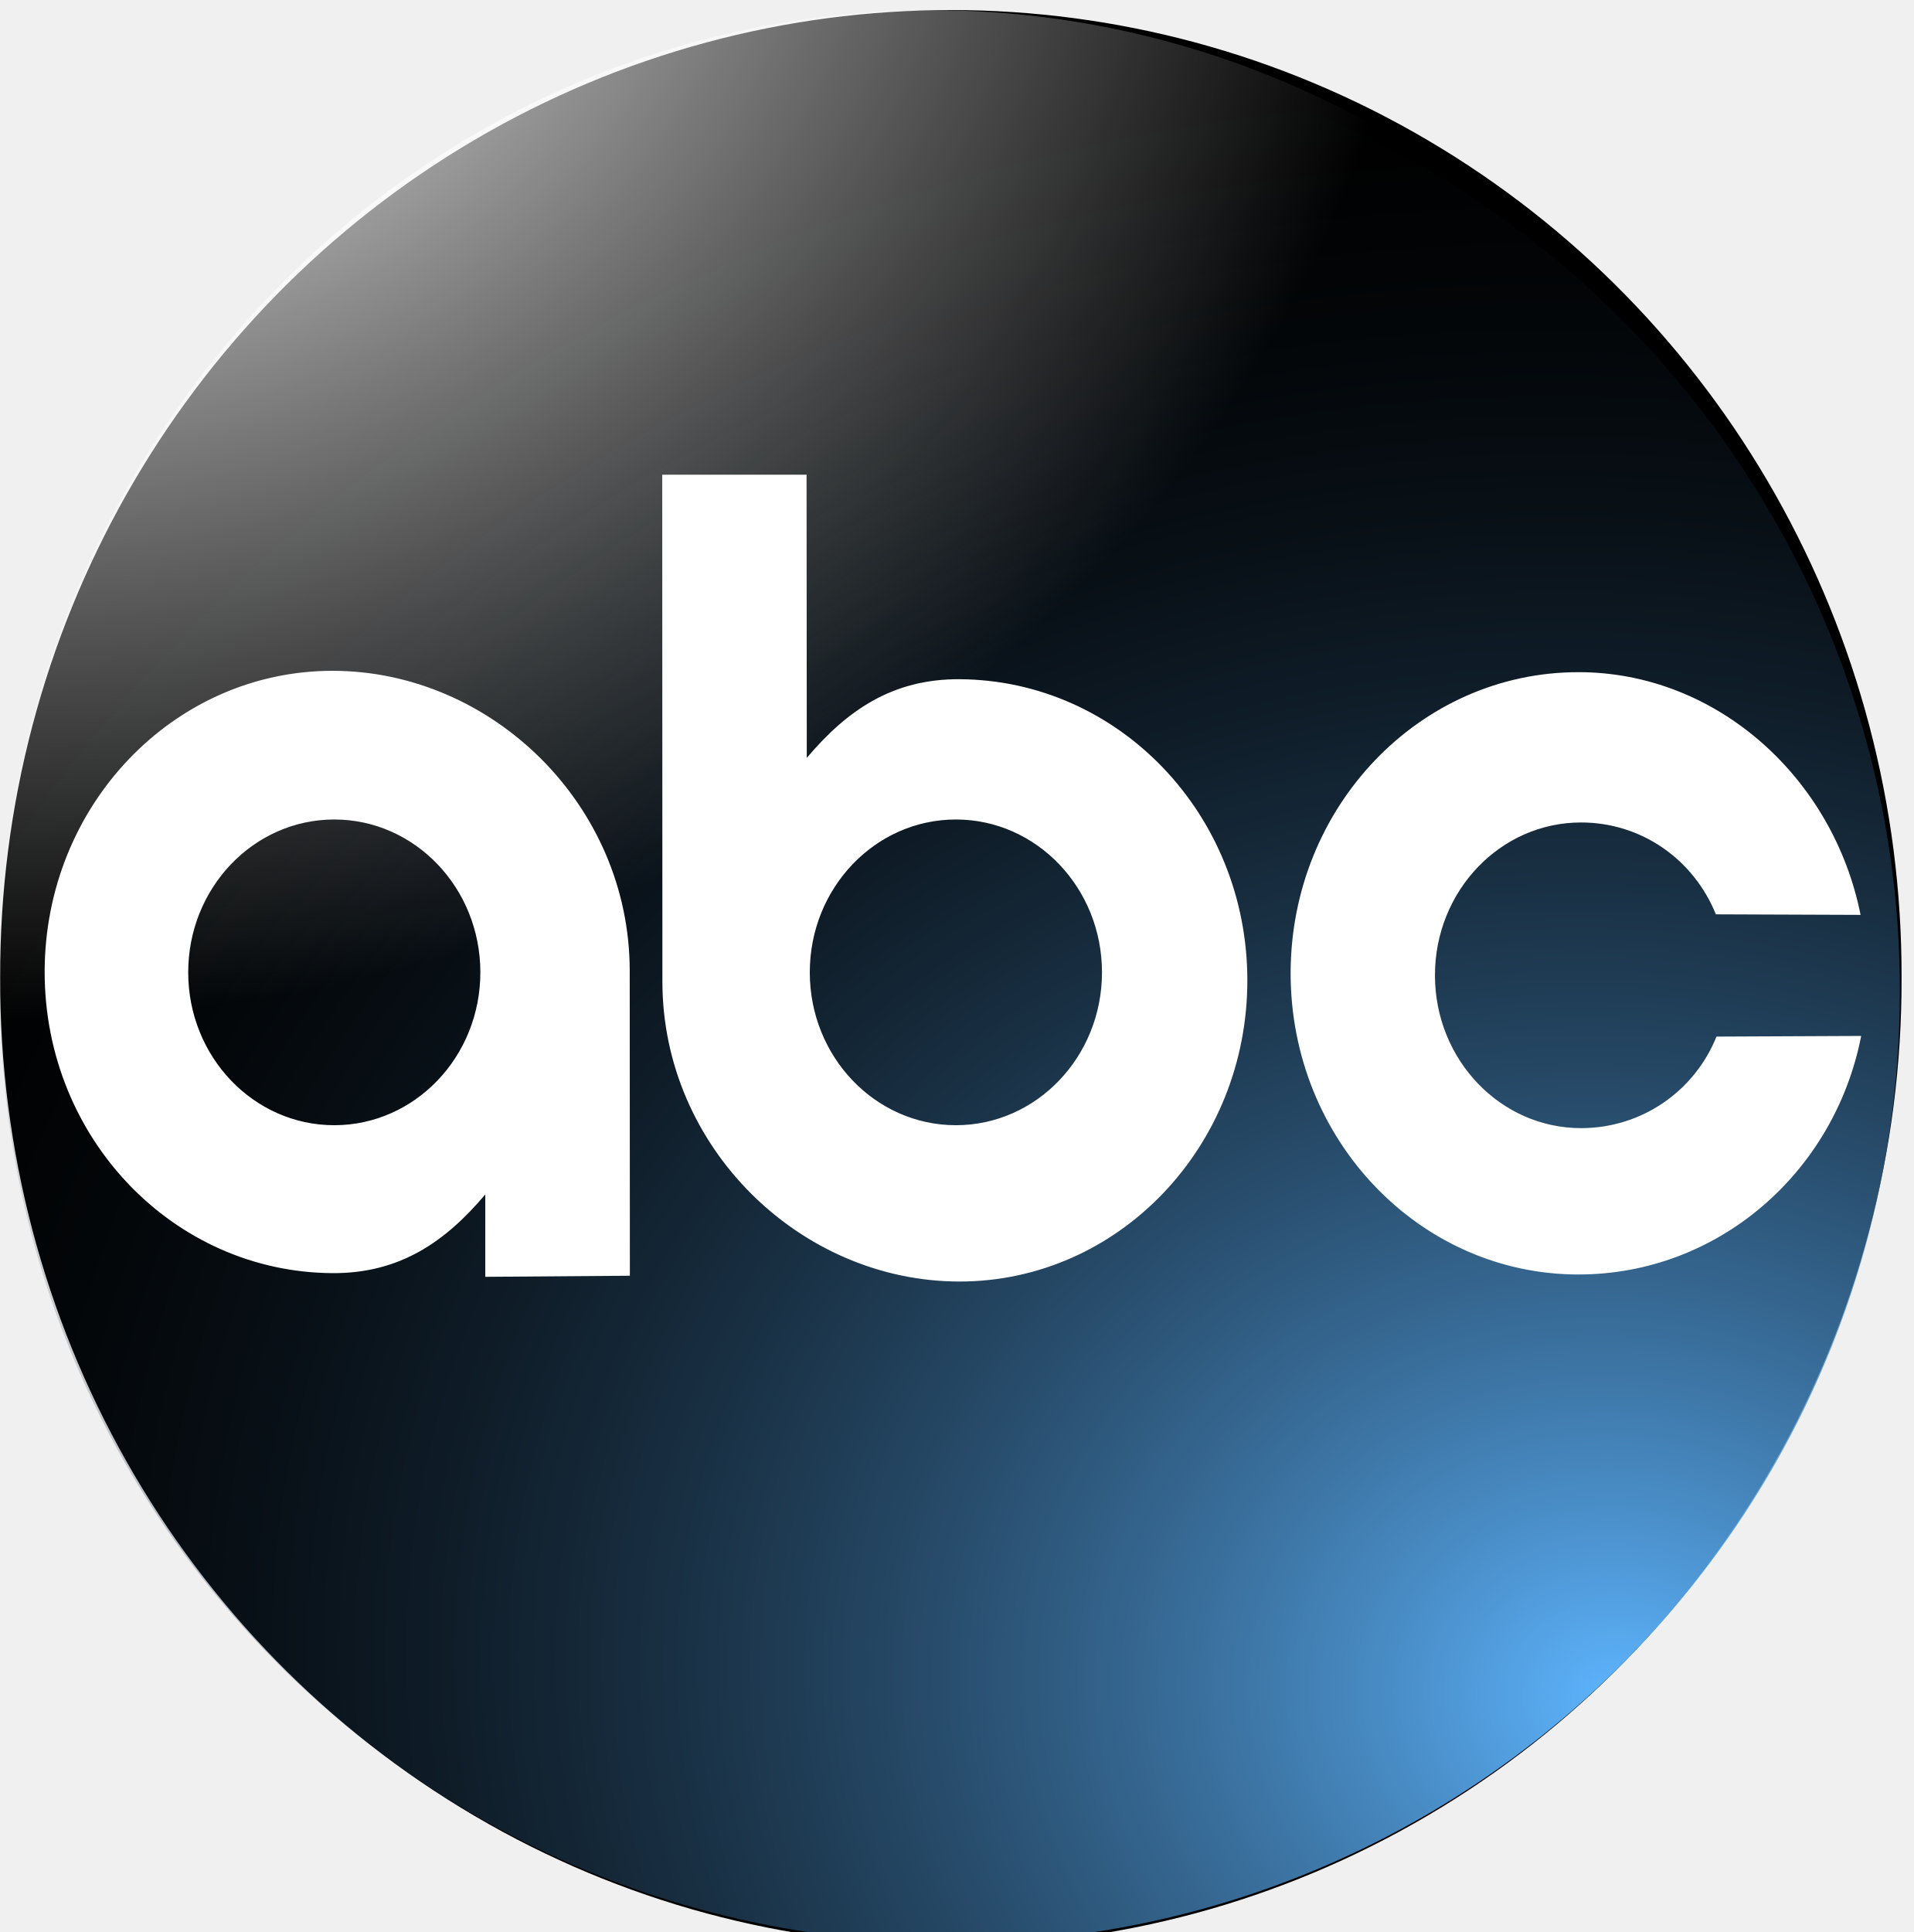
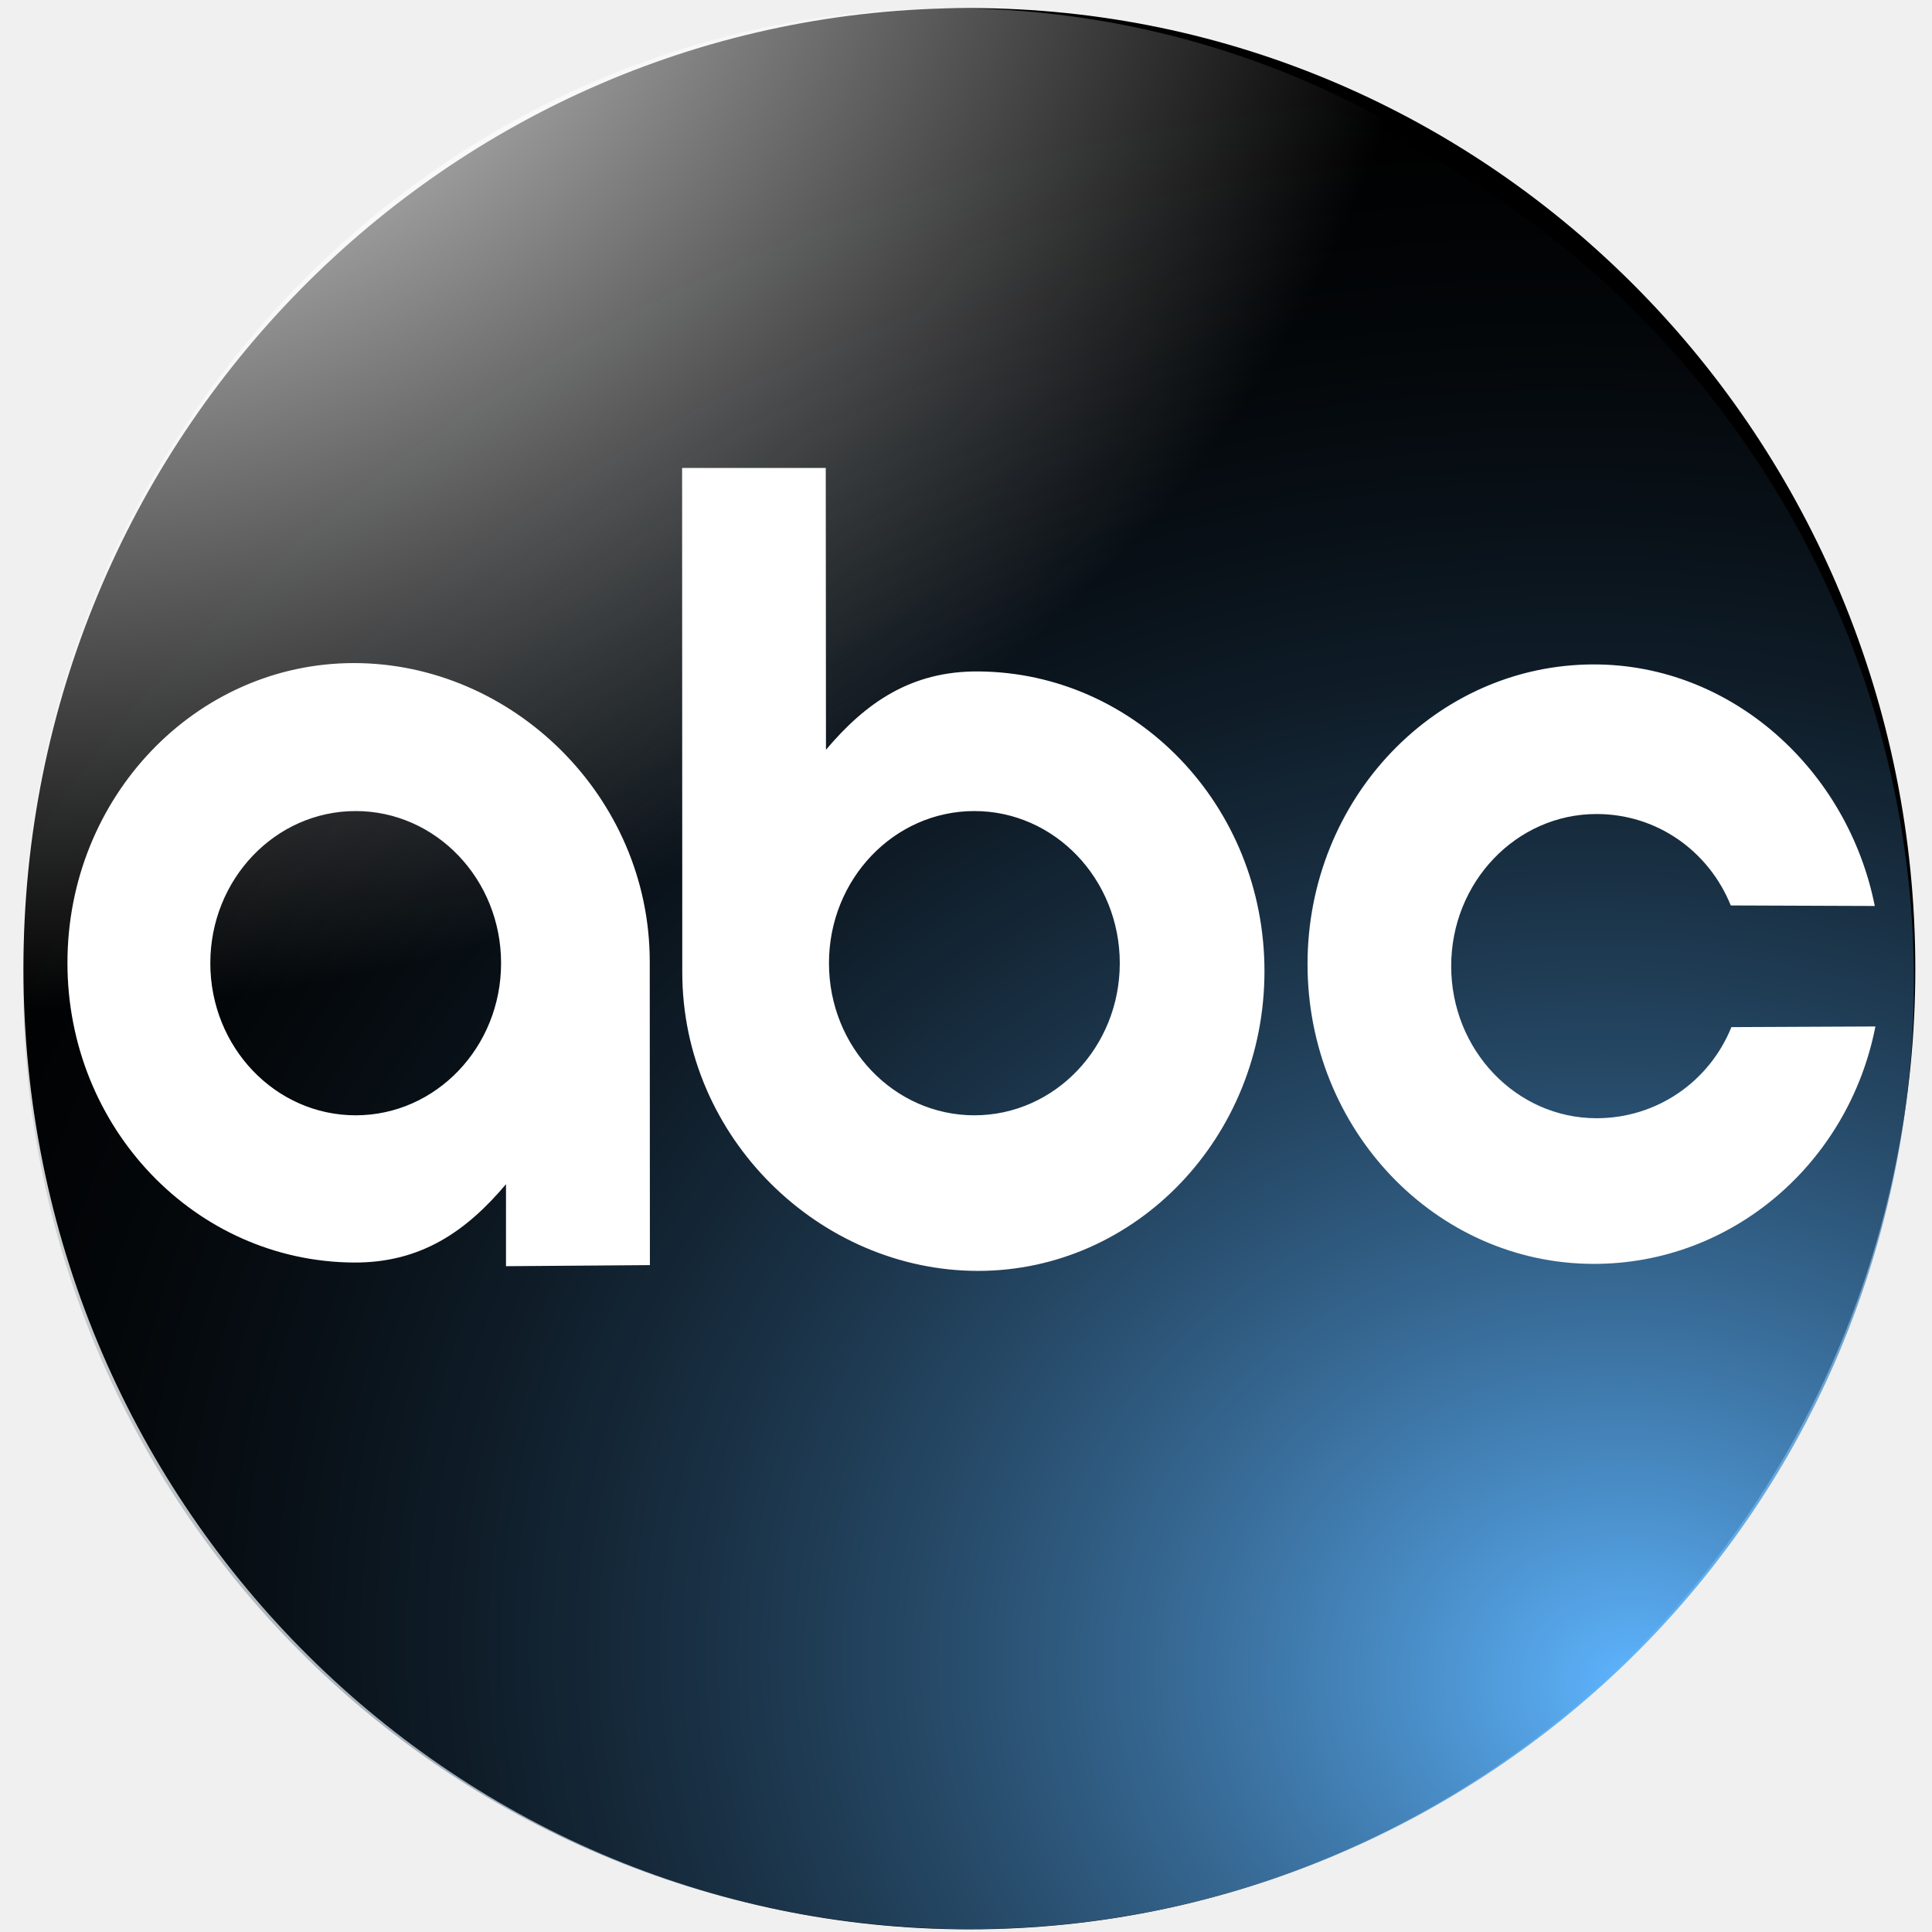
- <svg xmlns="http://www.w3.org/2000/svg" xmlns:xlink="http://www.w3.org/1999/xlink" id="svg2" version="1.1" width="416" height="420">
+ <svg xmlns="http://www.w3.org/2000/svg" xmlns:xlink="http://www.w3.org/1999/xlink" id="svg2" version="1.1" width="420" height="420">
  <defs id="defs6">
    <linearGradient id="linearGradient3769">
      <stop style="stop-color:#ffffff;stop-opacity:1" offset="0" id="stop3771" />
      <stop style="stop-color:#ffffff;stop-opacity:0" offset="1" id="stop3773" />
    </linearGradient>
    <linearGradient id="linearGradient3759">
      <stop style="stop-color:#5eb5ff;stop-opacity:1" offset="0" id="stop3761" />
      <stop style="stop-color:#000000;stop-opacity:0;" offset="1" id="stop3763" />
    </linearGradient>
-     <radialGradient xlink:href="#linearGradient3759" id="radialGradient3765" cx="732.856" cy="129.425" fx="732.856" fy="129.425" r="119.132" gradientTransform="matrix(2.060942,0.04264299,-0.03790346,1.706068,-788.0514,-122.9657)" gradientUnits="userSpaceOnUse" />
-     <radialGradient xlink:href="#linearGradient3769" id="radialGradient3775" cx="675.656" cy="3.678" fx="675.656" fy="3.678" r="134.23" gradientTransform="matrix(1.460043,-0.1135797,0.08754319,1.125349,-358.7998,67.74797)" gradientUnits="userSpaceOnUse" />
+     <radialGradient xlink:href="#linearGradient3759" id="radialGradient3765" cx="732.856" cy="129.425" fx="732.856" fy="129.425" r="119.132" gradientTransform="matrix(3.555562,0.07646147,-0.06539151,3.059083,-2994.167,-772.9213)" gradientUnits="userSpaceOnUse" />
+     <radialGradient xlink:href="#linearGradient3769" id="radialGradient3775" cx="675.656" cy="3.678" fx="675.656" fy="3.678" r="134.23" gradientTransform="matrix(2.195448,-0.1918526,0.1316376,1.900879,-1465.124,85.85379)" gradientUnits="userSpaceOnUse" />
  </defs>
-   <path style="fill:#000000;fill-rule:evenodd;stroke:#000000;stroke-width:1px;stroke-linecap:butt;stroke-linejoin:miter;stroke-opacity:1" id="path2987" d="m 957.449,208.48 a 111.172,128.465 0 1 1 -222.343,0 111.172,128.465 0 1 1 222.343,0 z" transform="matrix(1.850938,0,0,1.626612,-1359.673,-126.5301)" />
-   <path style="fill:url(#radialGradient3765);fill-opacity:1;fill-rule:evenodd;stroke:none" id="path2989" d="m 930.548,204.088 a 119.132,114.74 0 1 1 -238.264,0 119.132,114.74 0 1 1 238.264,0 z" transform="matrix(-1.720802,-0.2102034,0.217161,-1.788502,1558.503,751.1876)" />
-   <path style="fill:url(#radialGradient3775);fill-opacity:1;stroke:none" id="path3767" d="m 887.177,141.777 a 134.23,123.799 0 1 1 -268.459,0 134.23,123.799 0 1 1 268.459,0 z" transform="matrix(1.510993,0,0,1.697224,-935.1222,-27.72791)" />
-   <path id="path5971" style="fill:#ffffff;fill-opacity:1;fill-rule:evenodd" d="m 207.826,178.151 c -17.538,0 -31.764,14.878 -31.764,33.23 0,18.351 14.225,33.23 31.764,33.23 17.538,0 31.764,-14.88 31.764,-33.23 0,-18.349 -14.225,-33.23 -31.764,-33.23 z m -135.154,0 c -17.538,0 -31.752,14.878 -31.752,33.23 0,18.351 14.214,33.23 31.752,33.23 17.538,0 31.764,-14.88 31.764,-33.23 0,-18.349 -14.225,-33.23 -31.764,-33.23 z M 343.172,146.122 c 30.163,0 55.43,23.045 61.347,52.765 l -31.459,-0.118 c -4.825,-11.924 -16.155,-19.971 -29.313,-19.971 -17.536,0 -31.764,14.866 -31.764,33.218 0,18.354 14.225,33.23 31.764,33.23 13.157,0 24.625,-7.97 29.448,-19.9 l 31.459,-0.141 c -5.837,29.833 -31.245,51.858 -61.483,51.858 -34.555,0 -62.567,-29.313 -62.567,-65.47 0,-36.157 28.012,-65.47 62.567,-65.47 z M 72.288,145.828 c 34.557,0 64.623,29.075 64.623,65.235 l 0.034,66.271 -31.436,0.236 0,-17.91 c -8.703,10.314 -18.617,17.19 -33.221,17.109 -34.555,-0.199 -62.579,-29.313 -62.579,-65.47 0,-36.157 28.023,-65.47 62.579,-65.47 z m 71.694,-42.626 31.38,0 0.045,61.561 c 8.705,-10.314 18.617,-17.193 33.221,-17.109 34.553,0.201 62.567,29.325 62.567,65.482 0,36.157 -28.016,65.458 -62.567,65.458 -34.555,0 -64.612,-29.073 -64.612,-65.235 l -0.034,-110.157 z" />
+   <ellipse style="fill:#000000;fill-rule:evenodd;stroke:#000000;stroke-width:1.727px;stroke-linecap:butt;stroke-linejoin:miter;stroke-opacity:1" id="path2987" cx="210.733" cy="210.587" rx="204.777" ry="207.968" />
+   <ellipse style="fill:url(#radialGradient3765);fill-opacity:1;fill-rule:evenodd;stroke:none" id="path2989" transform="matrix(-0.9926205,-0.1212621,0.1205263,-0.9927101,0,0)" cx="-234.747" cy="-186.495" rx="205.528" ry="205.736" />
+   <ellipse style="fill:url(#radialGradient3775);fill-opacity:1;stroke:none" id="path3767" cx="206.597" cy="210.899" rx="201.839" ry="209.114" />
+   <path id="path5971" style="fill:#ffffff;fill-opacity:1;fill-rule:evenodd" d="m 211.82,176.316 c -17.454,0 -31.61,14.807 -31.61,33.071 0,18.264 14.157,33.071 31.61,33.071 17.454,0 31.61,-14.81 31.61,-33.071 0,-18.262 -14.157,-33.071 -31.61,-33.071 z m -134.5,0 c -17.454,0 -31.599,14.807 -31.599,33.071 0,18.264 14.145,33.071 31.599,33.071 17.454,0 31.61,-14.81 31.61,-33.071 0,-18.262 -14.156,-33.071 -31.61,-33.071 z M 346.512,144.44 c 30.017,0 55.162,22.935 61.051,52.514 l -31.307,-0.117 c -4.802,-11.867 -16.077,-19.876 -29.171,-19.876 -17.451,0 -31.61,14.796 -31.61,33.06 0,18.266 14.157,33.071 31.61,33.071 13.094,0 24.506,-7.932 29.306,-19.805 l 31.307,-0.141 c -5.809,29.691 -31.093,51.611 -61.186,51.611 -34.388,0 -62.265,-29.174 -62.265,-65.159 0,-35.985 27.877,-65.159 62.265,-65.159 z M 76.938,144.147 c 34.39,0 64.311,28.937 64.311,64.924 l 0.034,65.955 -31.284,0.234 0,-17.825 C 101.337,267.701 91.471,274.545 76.938,274.464 42.549,274.266 14.662,245.291 14.662,209.306 c 0,-35.985 27.888,-65.159 62.276,-65.159 z m 71.348,-42.423 31.228,0 0.045,61.268 c 8.663,-10.265 18.527,-17.111 33.06,-17.028 34.386,0.2 62.265,29.185 62.265,65.17 0,35.985 -27.881,65.147 -62.265,65.147 -34.388,0 -64.299,-28.935 -64.299,-64.924 L 148.285,101.724 Z" />
</svg>
